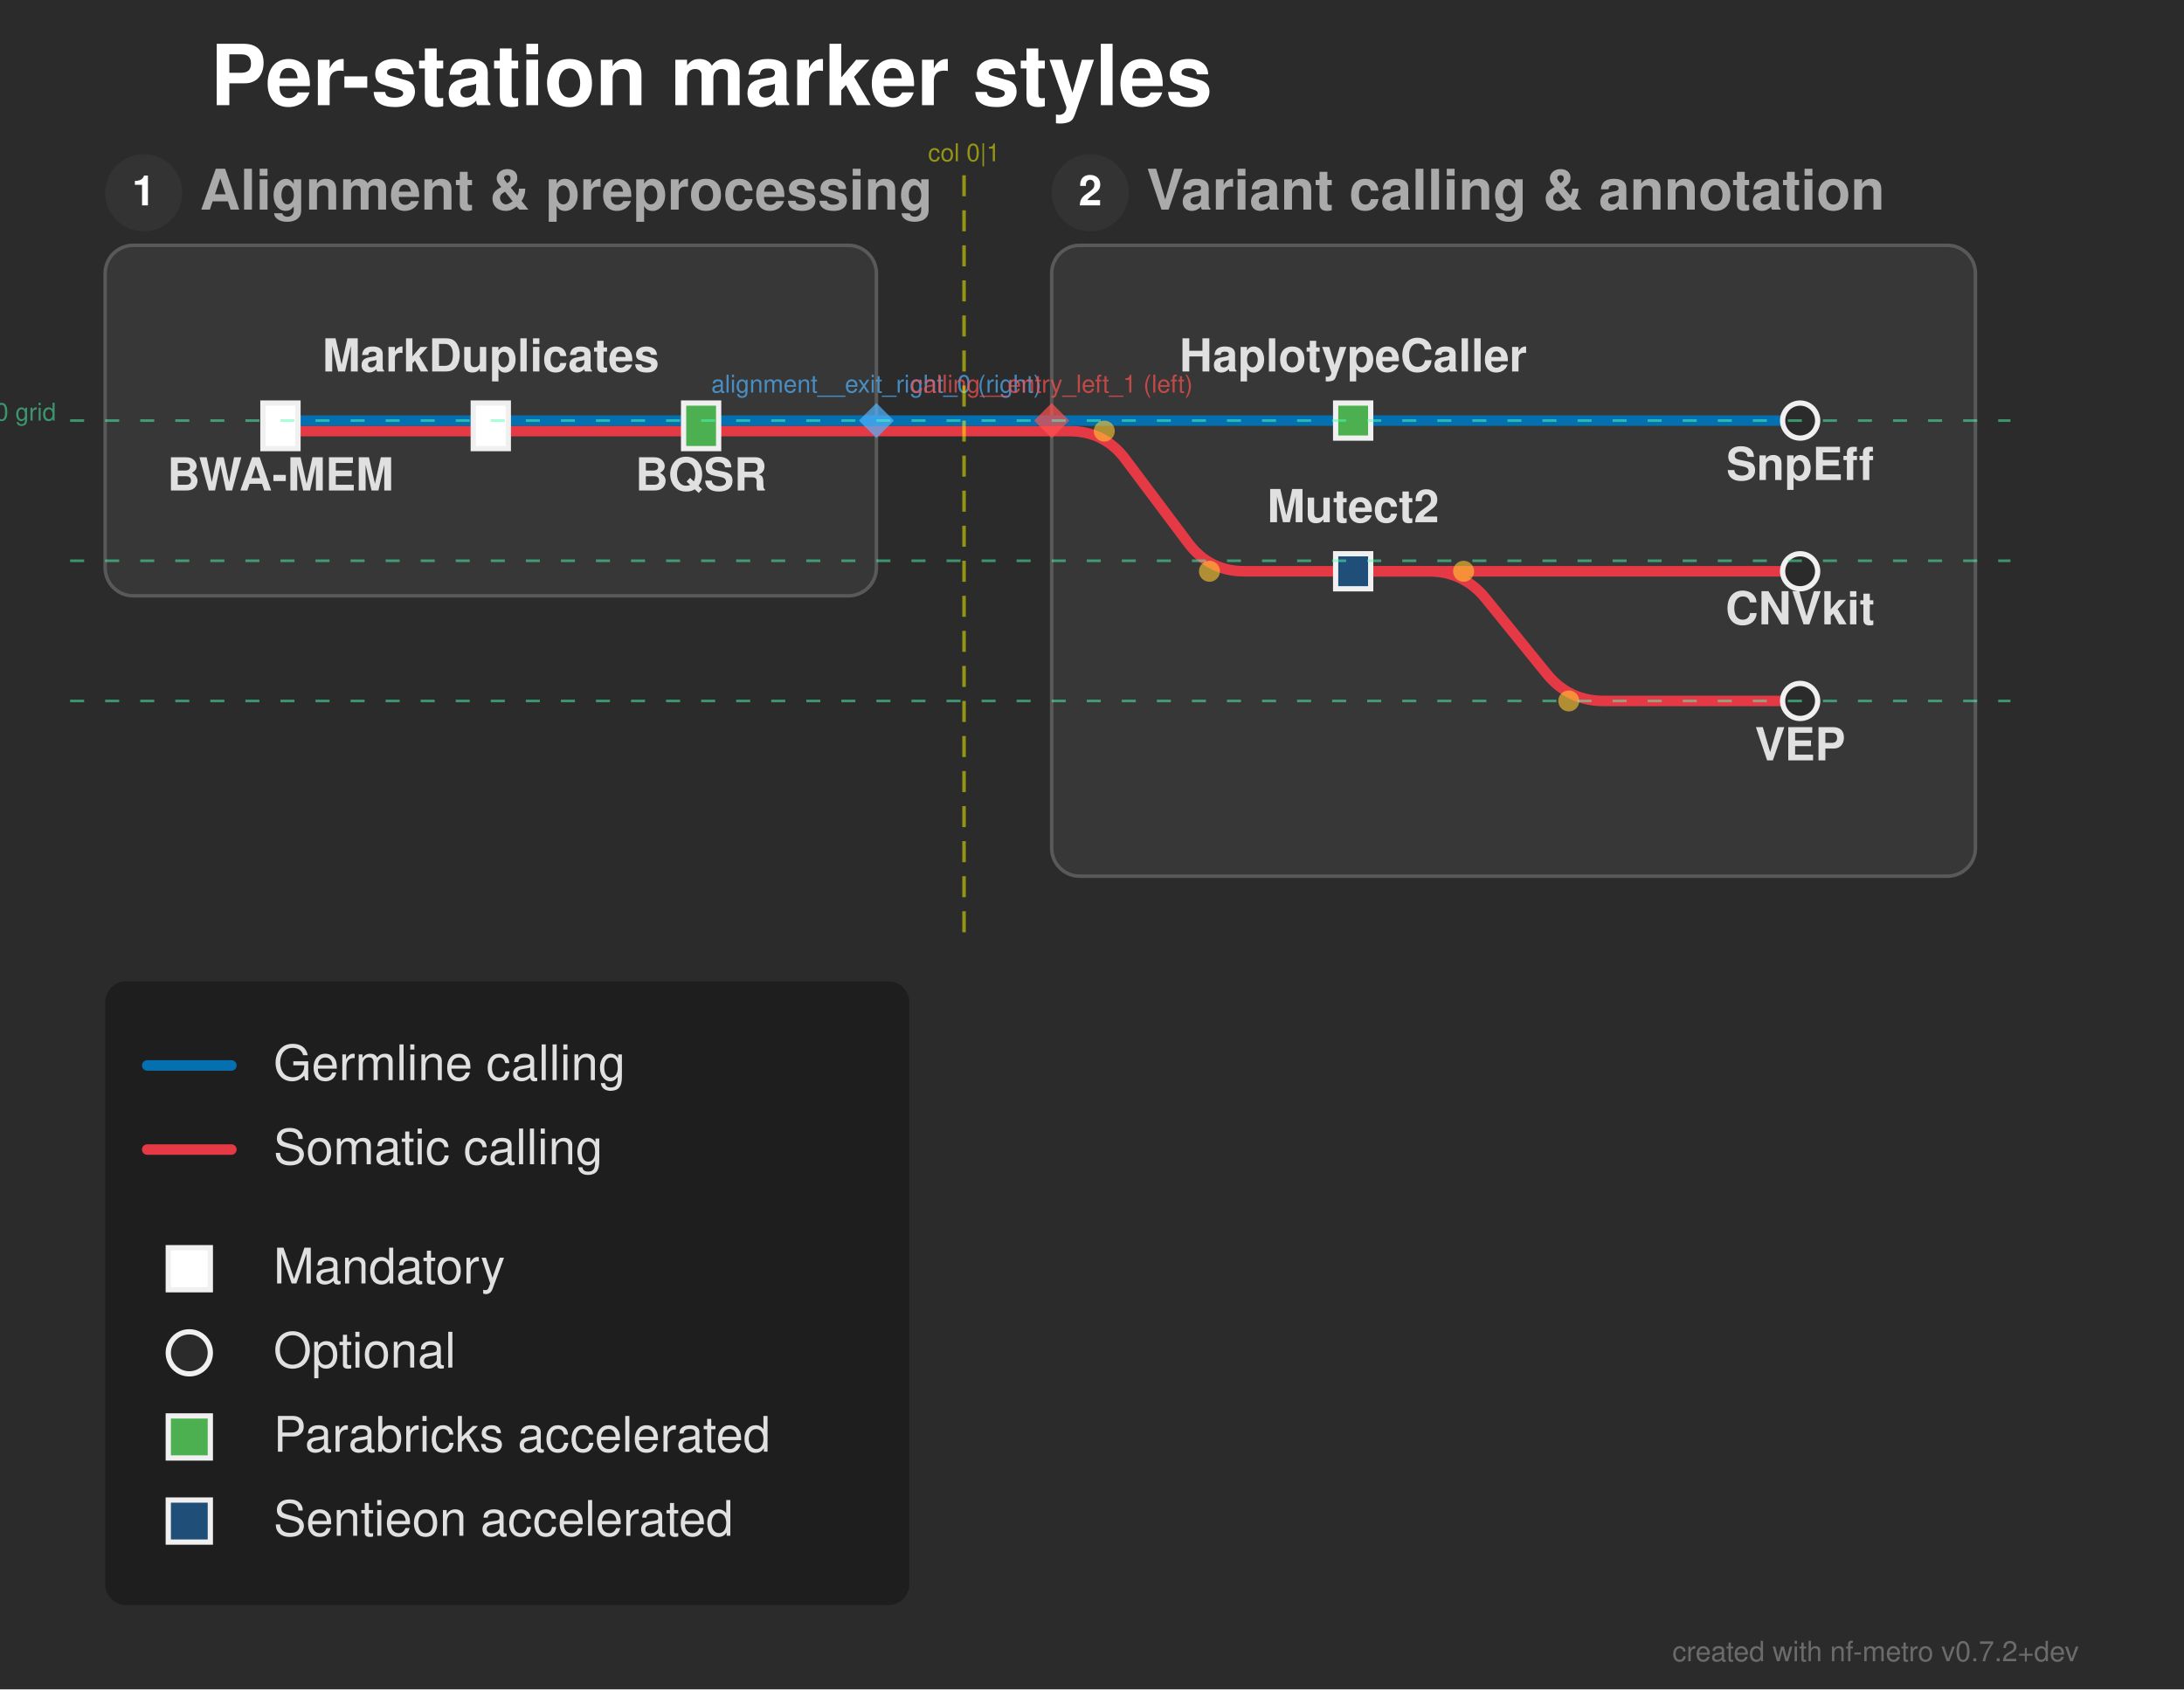
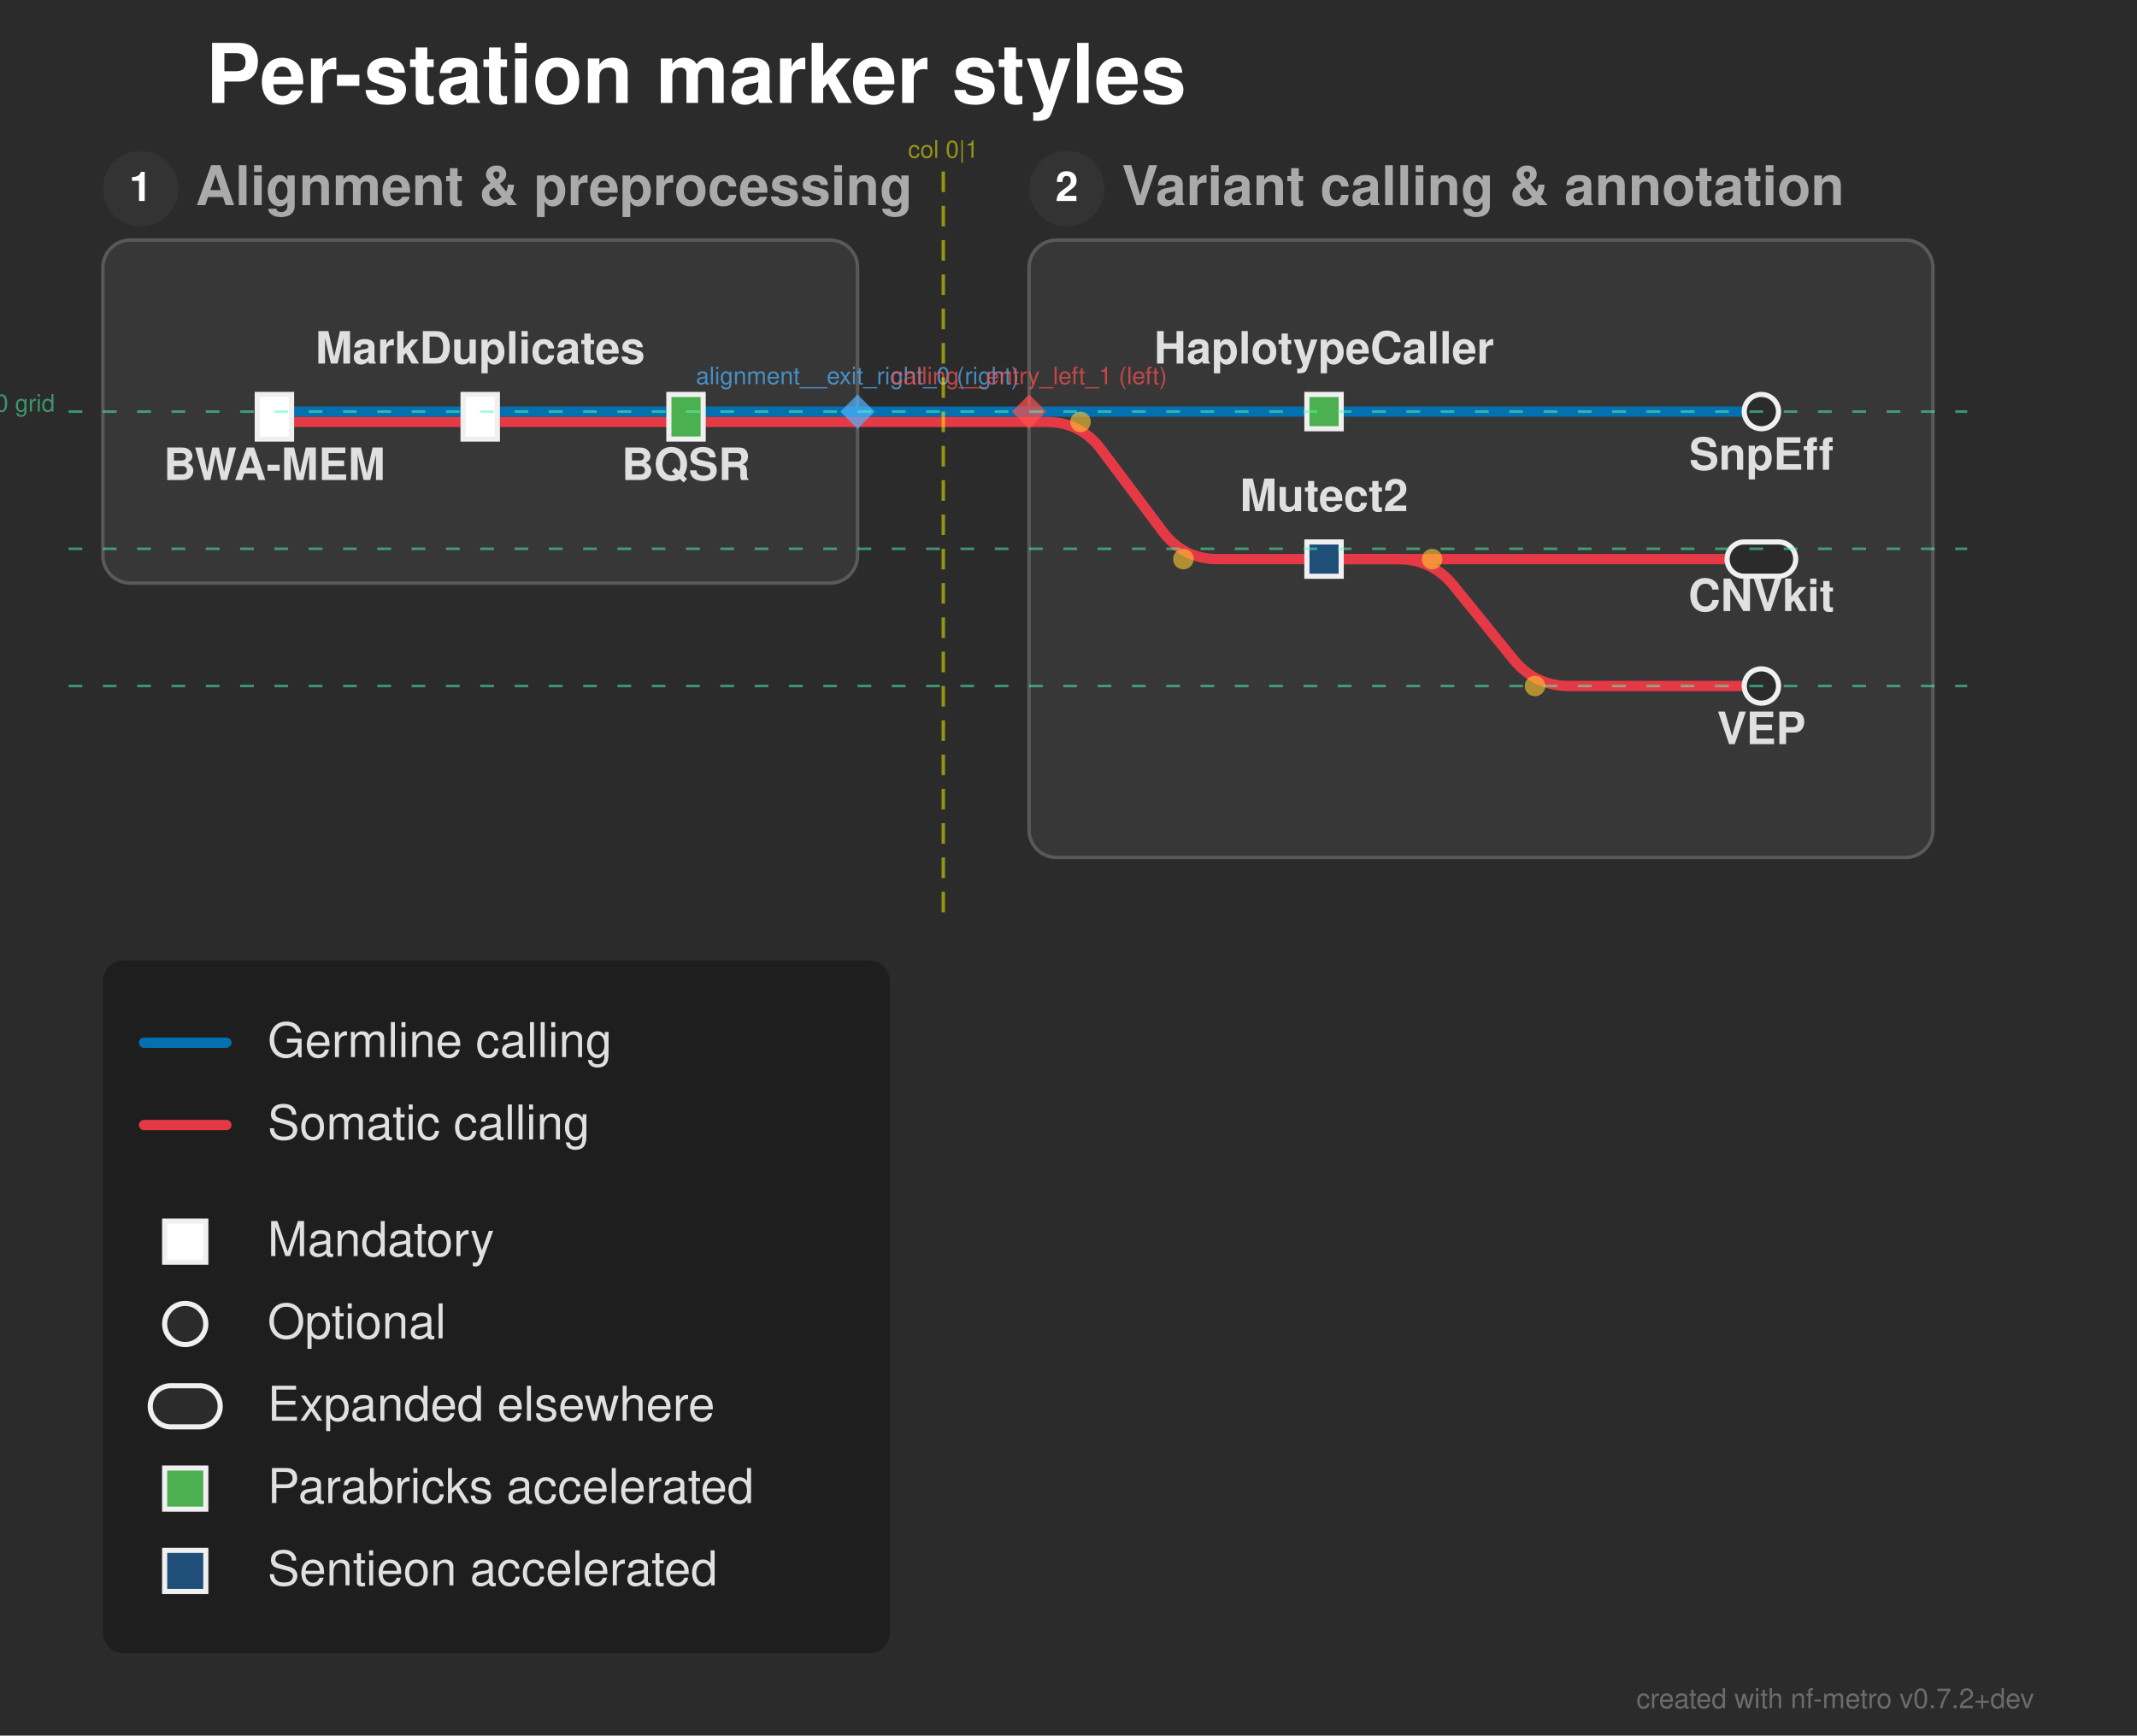
- <svg xmlns="http://www.w3.org/2000/svg" width="623" height="482" viewBox="0 0 623 482">
+ <svg xmlns="http://www.w3.org/2000/svg" width="623" height="506" viewBox="0 0 623 506">
  <defs>
</defs>
-   <rect x="0" y="0" width="623" height="482" fill="#2b2b2b" />
+   <rect x="0" y="0" width="623" height="506" fill="#2b2b2b" />
  <text x="60.0" y="30.0" font-size="24.0" fill="#ffffff" font-family="'Helvetica Neue', Helvetica, Arial, sans-serif" font-weight="bold" class="nf-metro-title">Per-station marker styles</text>
  <rect x="30.0" y="70.0" width="220.0" height="100.0" rx="8" ry="8" fill="#373737" stroke="#595959" stroke-width="1.0" class="nf-metro-section-box" data-section-id="alignment" data-section-lines="germline,somatic" />
  <circle cx="41.0" cy="55.0" r="11" fill="#333333" class="nf-metro-section-num-circle" data-section-id="alignment" />
  <text x="41.0" y="55.0" font-size="12" fill="#ffffff" font-family="'Helvetica Neue', Helvetica, Arial, sans-serif" font-weight="bold" text-anchor="middle" dy="0.3em" data-section-id="alignment">1</text>
  <text x="57.0" y="55.0" font-size="16.0" fill="#aaaaaa" font-family="'Helvetica Neue', Helvetica, Arial, sans-serif" font-weight="bold" dy="0.3em" class="nf-metro-section-label" data-section-id="alignment">Alignment &amp; preprocessing</text>
  <rect x="300.0" y="70.0" width="263.5" height="180.0" rx="8" ry="8" fill="#373737" stroke="#595959" stroke-width="1.0" class="nf-metro-section-box" data-section-id="calling" data-section-lines="germline,somatic" />
  <circle cx="311.0" cy="55.0" r="11" fill="#333333" class="nf-metro-section-num-circle" data-section-id="calling" />
  <text x="311.0" y="55.0" font-size="12" fill="#ffffff" font-family="'Helvetica Neue', Helvetica, Arial, sans-serif" font-weight="bold" text-anchor="middle" dy="0.3em" data-section-id="calling">2</text>
  <text x="327.0" y="55.0" font-size="16.0" fill="#aaaaaa" font-family="'Helvetica Neue', Helvetica, Arial, sans-serif" font-weight="bold" dy="0.3em" class="nf-metro-section-label" data-section-id="calling">Variant calling &amp; annotation</text>
  <path d="M80.0,123.0 L140.0,123.0" stroke="#e63946" stroke-width="3.0" stroke-linecap="round" class="metro-line-somatic" data-line-id="somatic" />
  <path d="M140.0,123.0 L200.0,123.0" stroke="#e63946" stroke-width="3.0" stroke-linecap="round" class="metro-line-somatic" data-line-id="somatic" />
  <path d="M386.0,163.0 L407.5,163.0 Q417.5,163.0,423.798,170.768 L441.202,192.232 Q447.5,200.0,457.5,200.0 L513.5,200.0" stroke="#e63946" stroke-width="3.0" fill="none" stroke-linecap="round" stroke-linejoin="round" class="metro-line-somatic" data-line-id="somatic" />
  <path d="M386.0,163.0 L513.5,163.0" stroke="#e63946" stroke-width="3.0" stroke-linecap="round" class="metro-line-somatic" data-line-id="somatic" />
  <path d="M200.0,123.0 L250.0,123.0" stroke="#e63946" stroke-width="3.0" stroke-linecap="round" class="metro-line-somatic" data-line-id="somatic" />
  <path d="M300.0,123.0 L305.0,123.0 Q315.0,123.0,321.0,131.0 L339.0,155.0 Q345.0,163.0,355.0,163.0 L386.0,163.0" stroke="#e63946" stroke-width="3.0" fill="none" stroke-linecap="round" stroke-linejoin="round" class="metro-line-somatic" data-line-id="somatic" />
  <path d="M250.0,123.0 L300.0,123.0" stroke="#e63946" stroke-width="3.0" stroke-linecap="round" class="metro-line-somatic" data-line-id="somatic" />
  <path d="M80.0,120.0 L140.0,120.0" stroke="#0570b0" stroke-width="3.0" stroke-linecap="round" class="metro-line-germline" data-line-id="germline" />
  <path d="M140.0,120.0 L200.0,120.0" stroke="#0570b0" stroke-width="3.0" stroke-linecap="round" class="metro-line-germline" data-line-id="germline" />
  <path d="M386.0,120.0 L513.5,120.0" stroke="#0570b0" stroke-width="3.0" stroke-linecap="round" class="metro-line-germline" data-line-id="germline" />
  <path d="M200.0,120.0 L250.0,120.0" stroke="#0570b0" stroke-width="3.0" stroke-linecap="round" class="metro-line-germline" data-line-id="germline" />
  <path d="M300.0,120.0 L386.0,120.0" stroke="#0570b0" stroke-width="3.0" stroke-linecap="round" class="metro-line-germline" data-line-id="germline" />
  <path d="M250.0,120.0 L300.0,120.0" stroke="#0570b0" stroke-width="3.0" stroke-linecap="round" class="metro-line-germline" data-line-id="germline" />
  <rect x="75.0" y="115.0" width="10.0" height="13.0" rx="0.0" ry="0.0" fill="#ffffff" stroke="#f0f0f0" stroke-width="1.5" class="nf-metro-station" data-station-id="bwa" data-station-lines="germline,somatic" data-station-label="BWA-MEM" data-section-id="alignment" data-section-name="Alignment &amp; preprocessing" />
  <rect x="135.0" y="115.0" width="10.0" height="13.0" rx="0.0" ry="0.0" fill="#ffffff" stroke="#f0f0f0" stroke-width="1.5" class="nf-metro-station" data-station-id="markdup" data-station-lines="germline,somatic" data-station-label="MarkDuplicates" data-section-id="alignment" data-section-name="Alignment &amp; preprocessing" />
  <rect x="195.0" y="115.0" width="10.0" height="13.0" rx="0.0" ry="0.0" fill="#4CAF50" stroke="#f0f0f0" stroke-width="1.5" class="nf-metro-station" data-station-id="bqsr" data-station-lines="germline,somatic" data-station-label="BQSR" data-section-id="alignment" data-section-name="Alignment &amp; preprocessing" />
  <rect x="381.0" y="115.0" width="10.0" height="10.0" rx="0.0" ry="0.0" fill="#4CAF50" stroke="#f0f0f0" stroke-width="1.5" class="nf-metro-station" data-station-id="haplotypecaller" data-station-lines="germline" data-station-label="HaplotypeCaller" data-section-id="calling" data-section-name="Variant calling &amp; annotation" />
  <rect x="381.0" y="158.0" width="10.0" height="10.0" rx="0.0" ry="0.0" fill="#1f4e79" stroke="#f0f0f0" stroke-width="1.5" class="nf-metro-station" data-station-id="mutect2" data-station-lines="somatic" data-station-label="Mutect2" data-section-id="calling" data-section-name="Variant calling &amp; annotation" />
-   <rect x="508.5" y="158.0" width="10.0" height="10.0" rx="5.0" ry="5.0" fill="#2b2b2b" stroke="#f0f0f0" stroke-width="1.5" class="nf-metro-station" data-station-id="cnvkit" data-station-lines="somatic" data-station-label="CNVkit" data-section-id="calling" data-section-name="Variant calling &amp; annotation" />
+   <rect x="503.5" y="158.0" width="20.0" height="10.0" rx="5.0" ry="5.0" fill="#2b2b2b" stroke="#f0f0f0" stroke-width="1.5" class="nf-metro-station" data-station-id="cnvkit" data-station-lines="somatic" data-station-label="CNVkit" data-section-id="calling" data-section-name="Variant calling &amp; annotation" />
  <rect x="508.5" y="115.0" width="10.0" height="10.0" rx="5.0" ry="5.0" fill="#2b2b2b" stroke="#f0f0f0" stroke-width="1.5" class="nf-metro-station" data-station-id="snpeff" data-station-lines="germline" data-station-label="SnpEff" data-section-id="calling" data-section-name="Variant calling &amp; annotation" />
  <rect x="508.5" y="195.0" width="10.0" height="10.0" rx="5.0" ry="5.0" fill="#2b2b2b" stroke="#f0f0f0" stroke-width="1.5" class="nf-metro-station" data-station-id="vep" data-station-lines="somatic" data-station-label="VEP" data-section-id="calling" data-section-name="Variant calling &amp; annotation" />
  <text x="80.0" y="134.0" font-size="13.0" fill="#e0e0e0" font-family="'Helvetica Neue', Helvetica, Arial, sans-serif" font-weight="bold" text-anchor="middle" dominant-baseline="hanging" data-station-id="bwa" class="nf-metro-station-label">BWA-MEM</text>
  <text x="386.0" y="106.0" font-size="13.0" fill="#e0e0e0" font-family="'Helvetica Neue', Helvetica, Arial, sans-serif" font-weight="bold" text-anchor="middle" dominant-baseline="auto" data-station-id="haplotypecaller" class="nf-metro-station-label">HaplotypeCaller</text>
  <text x="386.0" y="149.0" font-size="13.0" fill="#e0e0e0" font-family="'Helvetica Neue', Helvetica, Arial, sans-serif" font-weight="bold" text-anchor="middle" dominant-baseline="auto" data-station-id="mutect2" class="nf-metro-station-label">Mutect2</text>
  <text x="140.0" y="106.0" font-size="13.0" fill="#e0e0e0" font-family="'Helvetica Neue', Helvetica, Arial, sans-serif" font-weight="bold" text-anchor="middle" dominant-baseline="auto" data-station-id="markdup" class="nf-metro-station-label">MarkDuplicates</text>
  <text x="513.5" y="131.0" font-size="13.0" fill="#e0e0e0" font-family="'Helvetica Neue', Helvetica, Arial, sans-serif" font-weight="bold" text-anchor="middle" dominant-baseline="hanging" data-station-id="snpeff" class="nf-metro-station-label">SnpEff</text>
  <text x="513.5" y="172.2" font-size="13.0" fill="#e0e0e0" font-family="'Helvetica Neue', Helvetica, Arial, sans-serif" font-weight="bold" text-anchor="middle" dominant-baseline="hanging" data-station-id="cnvkit" class="nf-metro-station-label">CNVkit</text>
  <text x="513.5" y="211.0" font-size="13.0" fill="#e0e0e0" font-family="'Helvetica Neue', Helvetica, Arial, sans-serif" font-weight="bold" text-anchor="middle" dominant-baseline="hanging" data-station-id="vep" class="nf-metro-station-label">VEP</text>
  <text x="200.0" y="134.0" font-size="13.0" fill="#e0e0e0" font-family="'Helvetica Neue', Helvetica, Arial, sans-serif" font-weight="bold" text-anchor="middle" dominant-baseline="hanging" data-station-id="bqsr" class="nf-metro-station-label">BQSR</text>
  <circle cx="417.5" cy="163.0" r="3.0" fill="rgba(255, 200, 50, 0.6)" />
  <circle cx="447.5" cy="200.0" r="3.0" fill="rgba(255, 200, 50, 0.6)" />
  <circle cx="315.0" cy="123.0" r="3.0" fill="rgba(255, 200, 50, 0.6)" />
  <circle cx="345.0" cy="163.0" r="3.0" fill="rgba(255, 200, 50, 0.6)" />
  <path d="M250.0,115.0 L255.0,120.0 L250.0,125.0 L245.0,120.0 Z" fill="rgba(80, 180, 255, 0.7)" stroke="none" />
  <text x="250.0" y="112.0" font-size="7" fill="rgba(80, 180, 255, 0.7)" font-family="'Helvetica Neue', Helvetica, Arial, sans-serif" text-anchor="middle" dominant-baseline="auto">alignment__exit_right_0 (right)</text>
  <path d="M300.0,115.0 L305.0,120.0 L300.0,125.0 L295.0,120.0 Z" fill="rgba(255, 80, 80, 0.7)" stroke="none" />
  <text x="300.0" y="112.0" font-size="7" fill="rgba(255, 80, 80, 0.7)" font-family="'Helvetica Neue', Helvetica, Arial, sans-serif" text-anchor="middle" dominant-baseline="auto">calling__entry_left_1 (left)</text>
  <path d="M275.0,50.0 L275.0,270.0" stroke="rgba(255, 255, 0, 0.5)" stroke-width="1" stroke-dasharray="6,4" />
  <text x="275.0" y="46.0" font-size="7" fill="rgba(255, 255, 0, 0.5)" font-family="'Helvetica Neue', Helvetica, Arial, sans-serif" text-anchor="middle">col 0|1</text>
  <path d="M20.0,120.0 L573.5,120.0" stroke="rgba(80, 255, 180, 0.5)" stroke-width="0.75" stroke-dasharray="4,6" />
  <text x="16.0" y="120.0" font-size="7" fill="rgba(80, 255, 180, 0.5)" font-family="'Helvetica Neue', Helvetica, Arial, sans-serif" text-anchor="end">row 0 grid</text>
  <path d="M20.0,160.0 L573.5,160.0" stroke="rgba(80, 255, 180, 0.5)" stroke-width="0.75" stroke-dasharray="4,6" />
  <path d="M20.0,200.0 L573.5,200.0" stroke="rgba(80, 255, 180, 0.5)" stroke-width="0.75" stroke-dasharray="4,6" />
-   <rect x="30.0" y="280.0" width="229.4" height="178.0" rx="6" ry="6" fill="rgba(0, 0, 0, 0.3)" />
+   <rect x="30.0" y="280.0" width="229.4" height="202.0" rx="6" ry="6" fill="rgba(0, 0, 0, 0.3)" />
  <path d="M42.0,304.0 L66.0,304.0" stroke="#0570b0" stroke-width="3.0" stroke-linecap="round" />
  <text x="78.0" y="304.0" font-size="14.0" fill="#e0e0e0" font-family="'Helvetica Neue', Helvetica, Arial, sans-serif" dy="0.3em">Germline calling</text>
  <path d="M42.0,328.0 L66.0,328.0" stroke="#e63946" stroke-width="3.0" stroke-linecap="round" />
  <text x="78.0" y="328.0" font-size="14.0" fill="#e0e0e0" font-family="'Helvetica Neue', Helvetica, Arial, sans-serif" dy="0.3em">Somatic calling</text>
-   <rect x="48.0" y="356.0" width="12.0" height="12.0" fill="#ffffff" stroke="#f0f0f0" stroke-width="1.5" />
+   <rect x="48.0" y="356.0" width="12.0" height="12.0" rx="0.0" ry="0.0" fill="#ffffff" stroke="#f0f0f0" stroke-width="1.5" />
  <text x="78.0" y="362.0" font-size="14.0" fill="#e0e0e0" font-family="'Helvetica Neue', Helvetica, Arial, sans-serif" dy="0.3em">Mandatory</text>
  <circle cx="54.0" cy="386.0" r="6.0" fill="#2b2b2b" stroke="#f0f0f0" stroke-width="1.5" />
  <text x="78.0" y="386.0" font-size="14.0" fill="#e0e0e0" font-family="'Helvetica Neue', Helvetica, Arial, sans-serif" dy="0.3em">Optional</text>
-   <rect x="48.0" y="404.0" width="12.0" height="12.0" fill="#4CAF50" stroke="#f0f0f0" stroke-width="1.5" />
-   <text x="78.0" y="410.0" font-size="14.0" fill="#e0e0e0" font-family="'Helvetica Neue', Helvetica, Arial, sans-serif" dy="0.3em">Parabricks accelerated</text>
-   <rect x="48.0" y="428.0" width="12.0" height="12.0" fill="#1f4e79" stroke="#f0f0f0" stroke-width="1.5" />
-   <text x="78.0" y="434.0" font-size="14.0" fill="#e0e0e0" font-family="'Helvetica Neue', Helvetica, Arial, sans-serif" dy="0.3em">Sentieon accelerated</text>
-   <text x="593.0" y="474.0" font-size="8" fill="rgba(150, 150, 150, 0.6)" font-family="'Helvetica Neue', Helvetica, Arial, sans-serif" text-anchor="end">created with nf-metro v0.7.2+dev</text>
+   <rect x="43.8" y="404.0" width="20.4" height="12.0" rx="6.0" ry="6.0" fill="#2b2b2b" stroke="#f0f0f0" stroke-width="1.5" />
+   <text x="78.0" y="410.0" font-size="14.0" fill="#e0e0e0" font-family="'Helvetica Neue', Helvetica, Arial, sans-serif" dy="0.3em">Expanded elsewhere</text>
+   <rect x="48.0" y="428.0" width="12.0" height="12.0" rx="0.0" ry="0.0" fill="#4CAF50" stroke="#f0f0f0" stroke-width="1.5" />
+   <text x="78.0" y="434.0" font-size="14.0" fill="#e0e0e0" font-family="'Helvetica Neue', Helvetica, Arial, sans-serif" dy="0.3em">Parabricks accelerated</text>
+   <rect x="48.0" y="452.0" width="12.0" height="12.0" rx="0.0" ry="0.0" fill="#1f4e79" stroke="#f0f0f0" stroke-width="1.5" />
+   <text x="78.0" y="458.0" font-size="14.0" fill="#e0e0e0" font-family="'Helvetica Neue', Helvetica, Arial, sans-serif" dy="0.3em">Sentieon accelerated</text>
+   <text x="593.0" y="498.0" font-size="8" fill="rgba(150, 150, 150, 0.6)" font-family="'Helvetica Neue', Helvetica, Arial, sans-serif" text-anchor="end">created with nf-metro v0.7.2+dev</text>
</svg>
